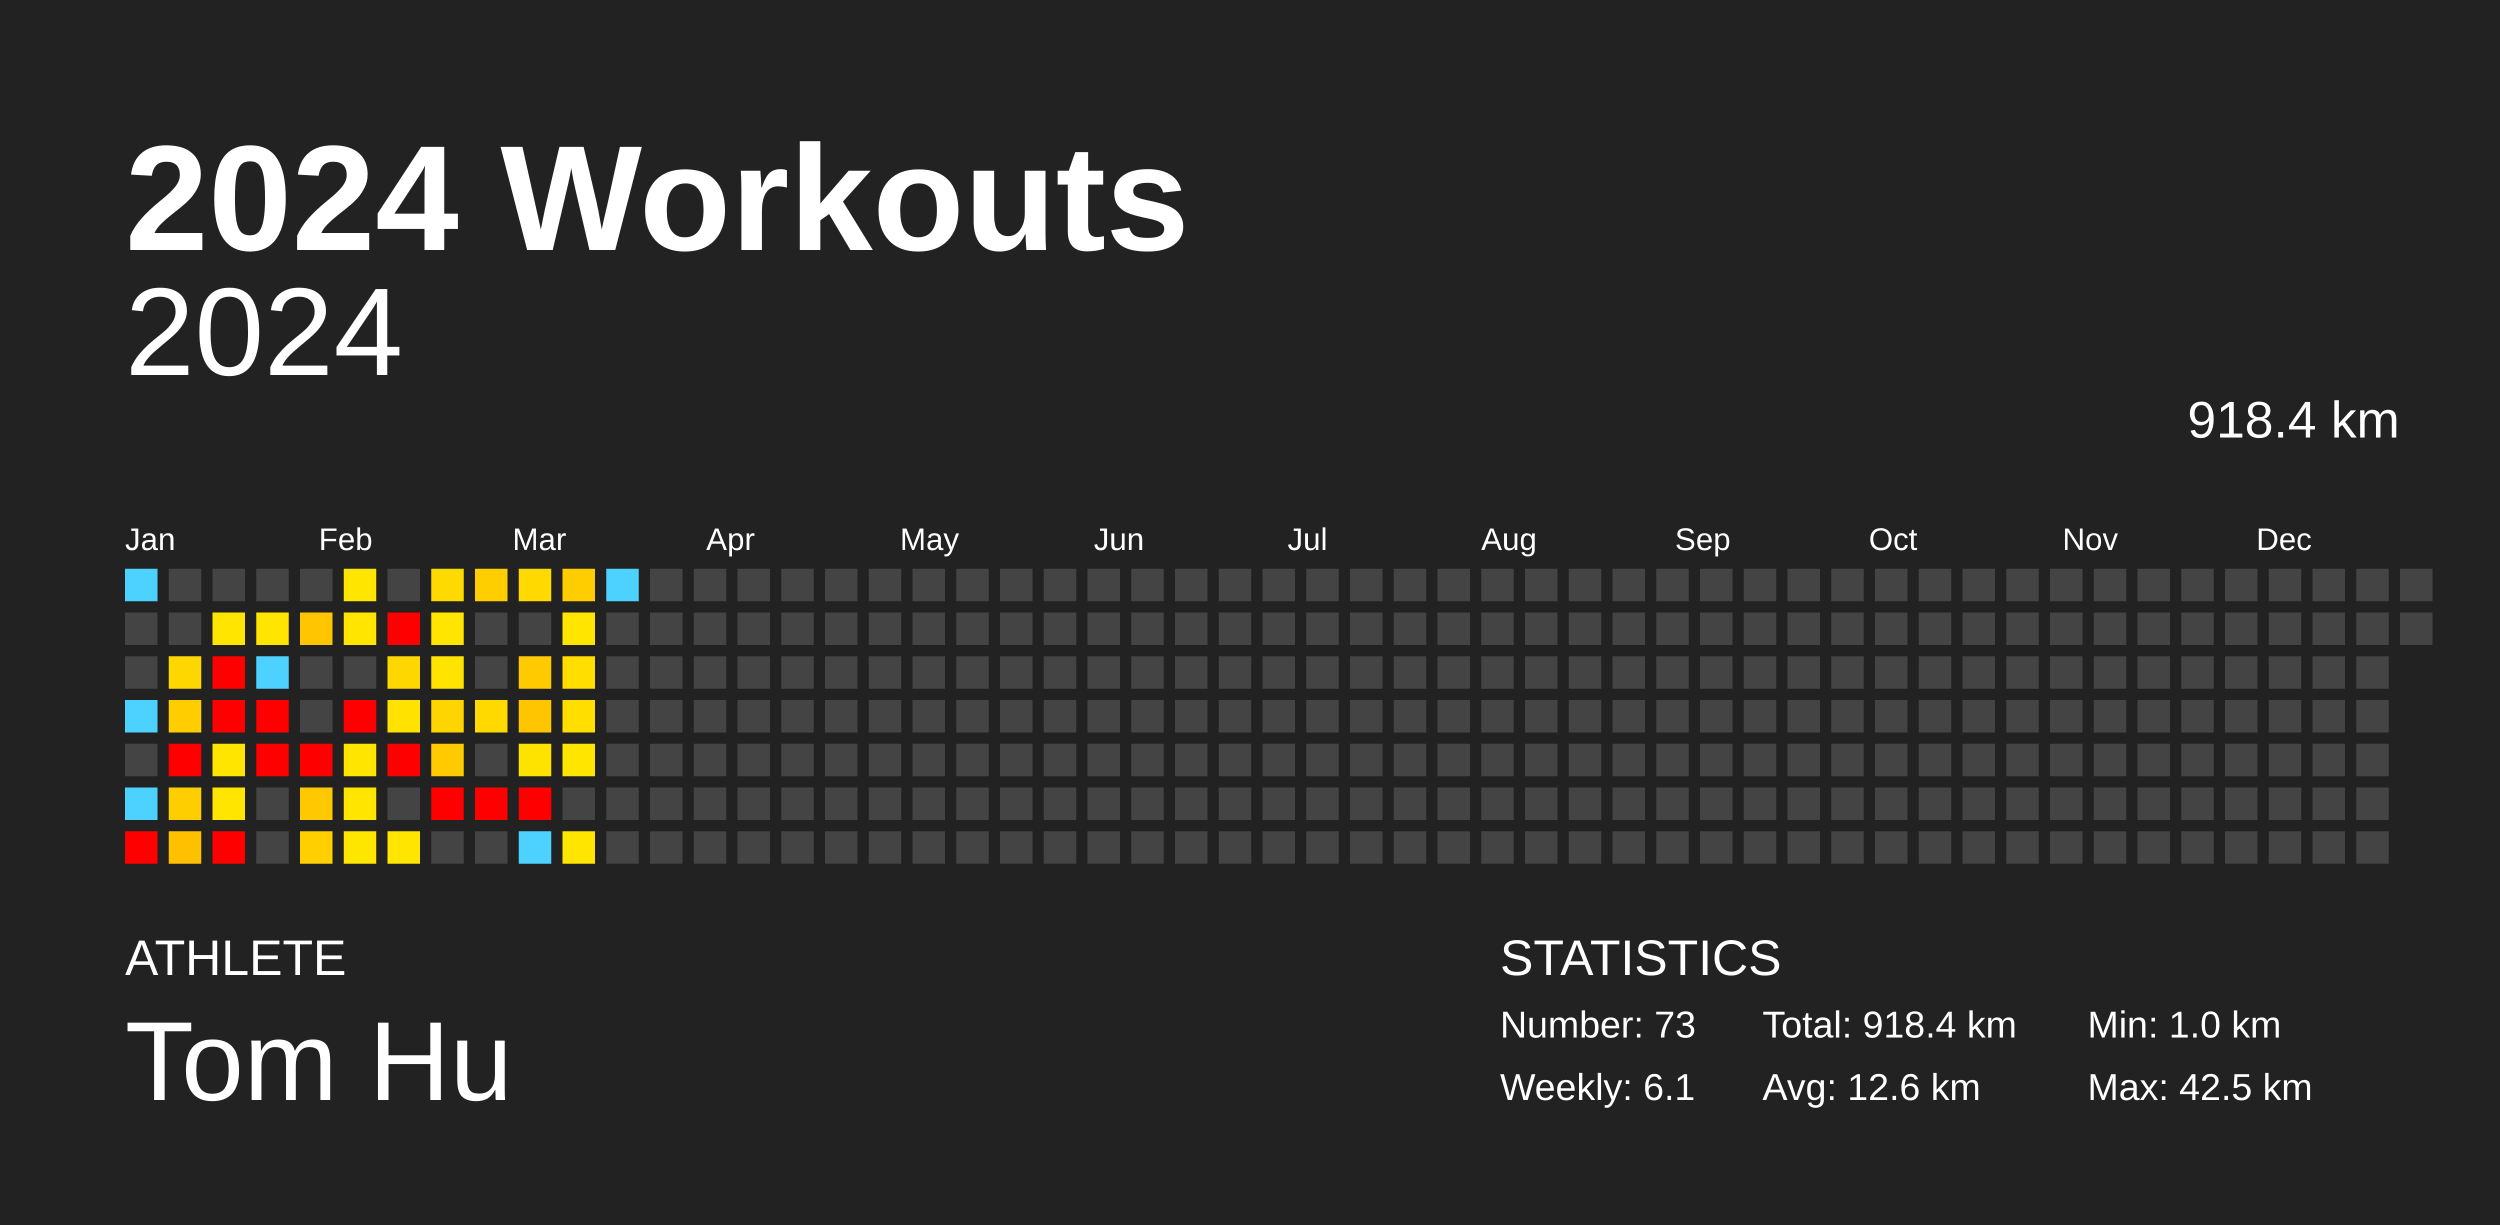
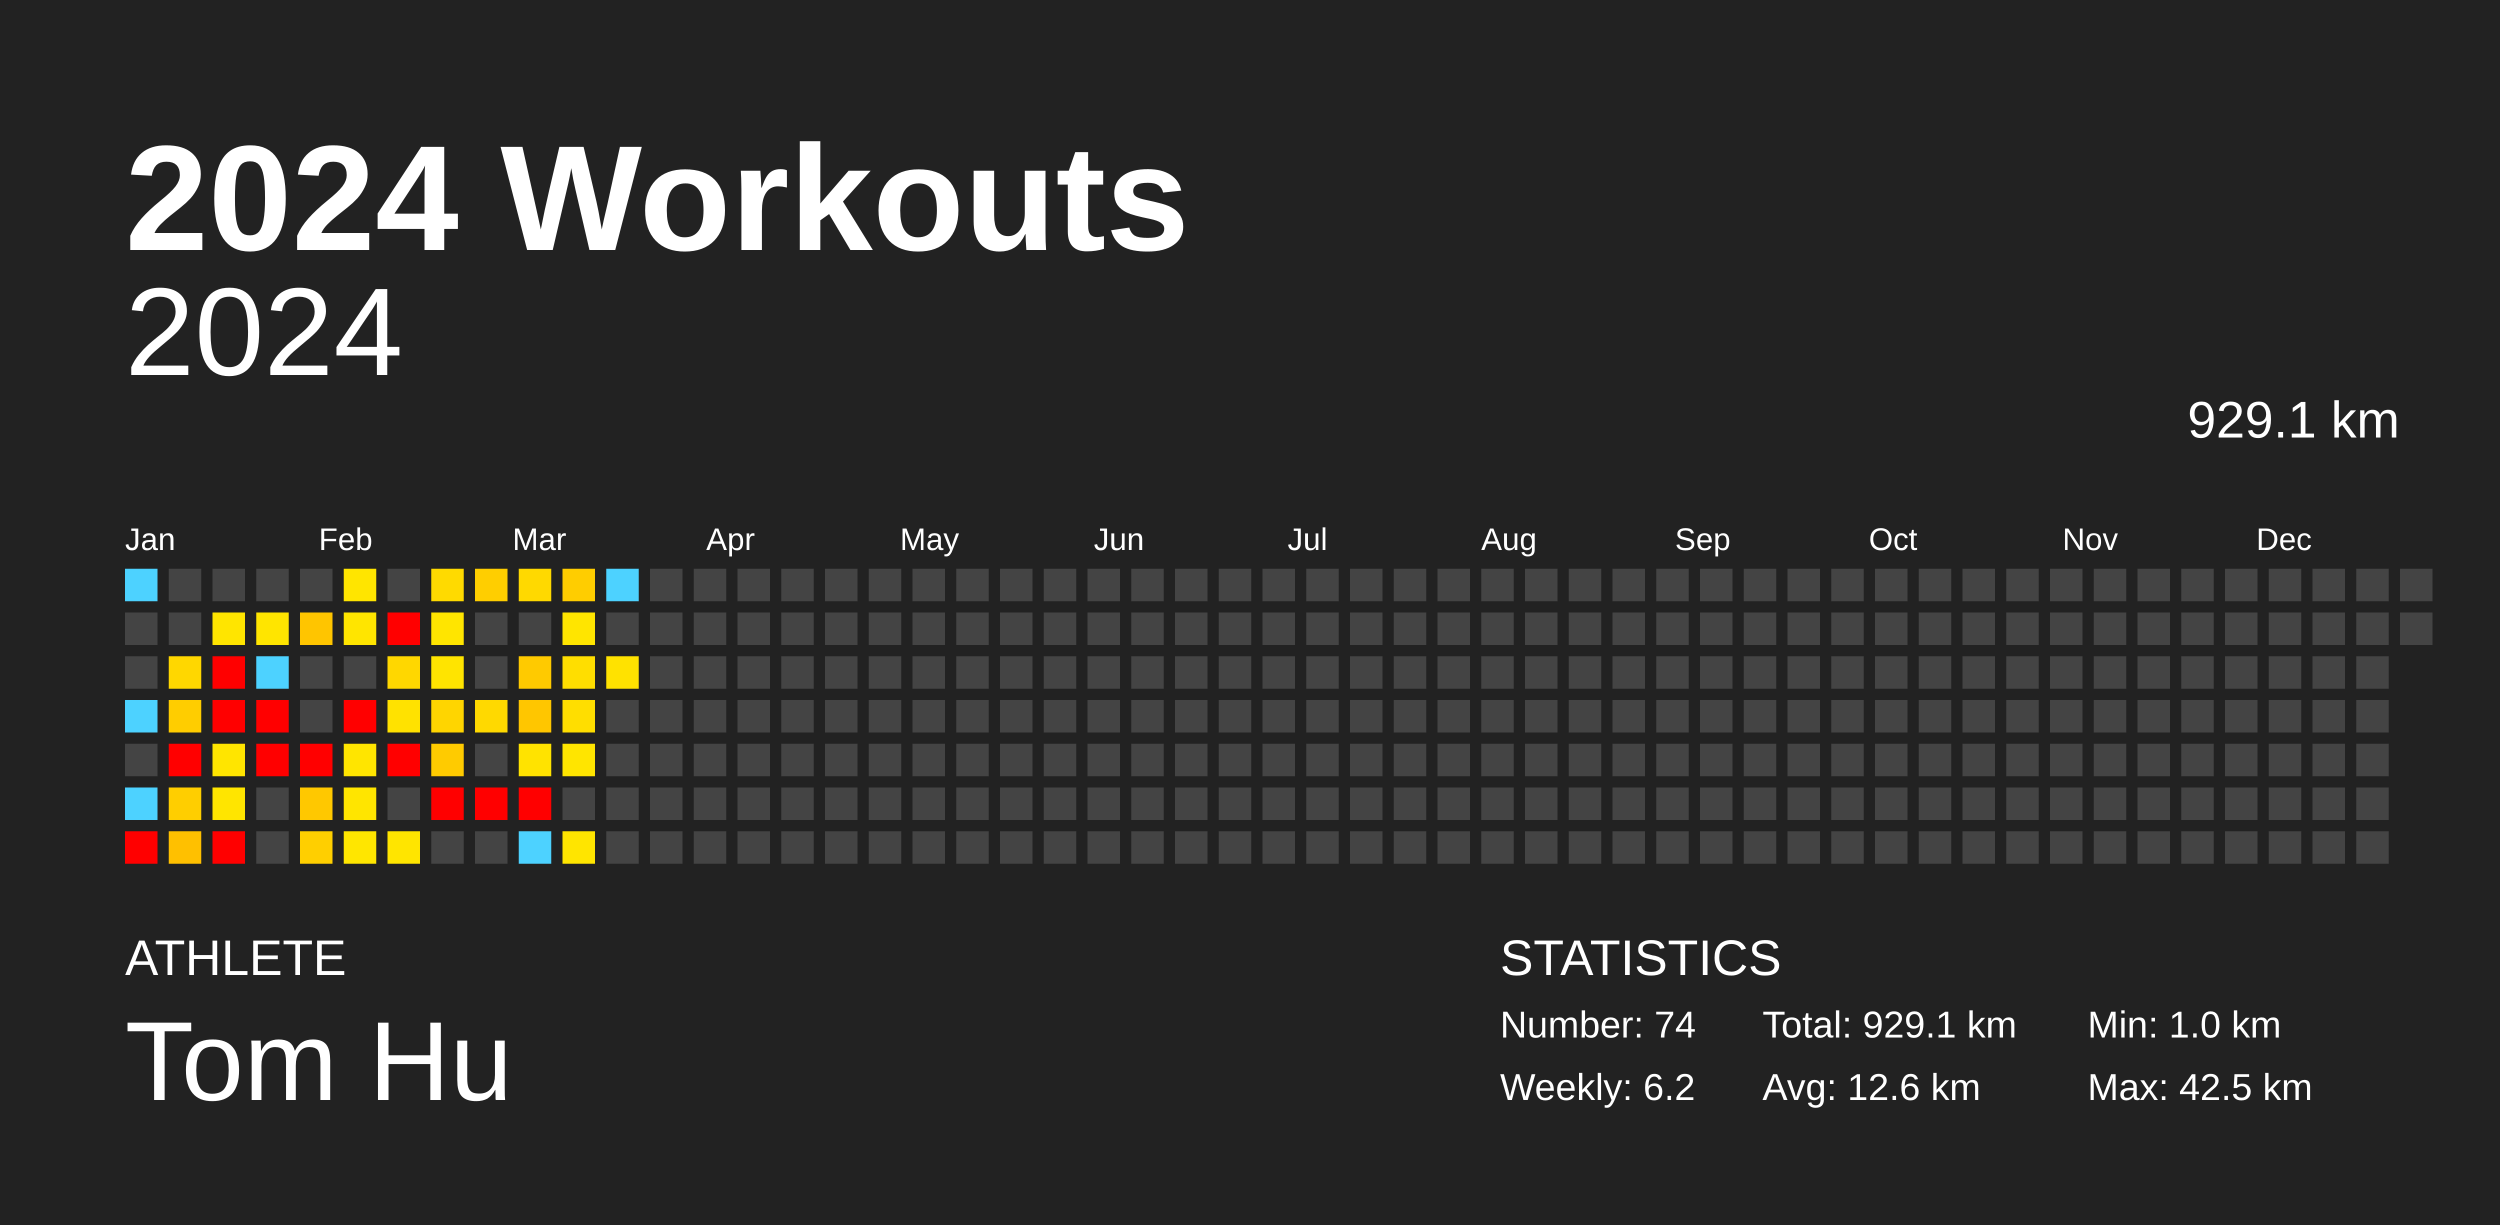
<svg xmlns="http://www.w3.org/2000/svg" baseProfile="full" height="98mm" version="1.1" viewBox="0,0,200,98" width="200mm">
  <defs />
  <rect fill="#222222" height="98" width="200" x="0" y="0" />
  <text fill="#FFFFFF" style="font-size:12px; font-family:Arial; font-weight:bold;" x="10" y="20">2024 Workouts</text>
  <text fill="#FFFFFF" style="font-size:4px; font-family:Arial" x="10" y="78">ATHLETE</text>
  <text fill="#FFFFFF" style="font-size:9px; font-family:Arial" x="10" y="88">Tom Hu</text>
  <text fill="#FFFFFF" style="font-size:4px; font-family:Arial" x="120" y="78">STATISTICS</text>
-   <text fill="#FFFFFF" style="font-size:3px; font-family:Arial" x="120" y="83">Number: 73</text>
-   <text fill="#FFFFFF" style="font-size:3px; font-family:Arial" x="120" y="88">Weekly: 6.1</text>
-   <text fill="#FFFFFF" style="font-size:3px; font-family:Arial" x="141" y="83">Total: 918.4 km</text>
+   <text fill="#FFFFFF" style="font-size:3px; font-family:Arial" x="120" y="83">Number: 74</text>
+   <text fill="#FFFFFF" style="font-size:3px; font-family:Arial" x="120" y="88">Weekly: 6.2</text>
+   <text fill="#FFFFFF" style="font-size:3px; font-family:Arial" x="141" y="83">Total: 929.1 km</text>
  <text fill="#FFFFFF" style="font-size:3px; font-family:Arial" x="141" y="88">Avg: 12.6 km</text>
  <text fill="#FFFFFF" style="font-size:3px; font-family:Arial" x="167" y="83">Min: 1.0 km</text>
  <text fill="#FFFFFF" style="font-size:3px; font-family:Arial" x="167" y="88">Max: 42.5 km</text>
  <text alignment-baseline="hanging" fill="#FFFFFF" style="font-size:10.0px; font-family:Arial;" x="10" y="30">2024</text>
-   <text alignment-baseline="hanging" fill="#FFFFFF" style="font-size:4.125px; font-family:Arial;" x="175" y="35">918.4 km</text>
+   <text alignment-baseline="hanging" fill="#FFFFFF" style="font-size:4.125px; font-family:Arial;" x="175" y="35">929.1 km</text>
  <text fill="#FFFFFF" style="font-size:2.5px; font-family:Arial" x="10.0" y="44">Jan</text>
  <text fill="#FFFFFF" style="font-size:2.5px; font-family:Arial" x="25.5" y="44">Feb</text>
  <text fill="#FFFFFF" style="font-size:2.5px; font-family:Arial" x="41.0" y="44">Mar</text>
  <text fill="#FFFFFF" style="font-size:2.5px; font-family:Arial" x="56.5" y="44">Apr</text>
  <text fill="#FFFFFF" style="font-size:2.5px; font-family:Arial" x="72.0" y="44">May</text>
  <text fill="#FFFFFF" style="font-size:2.5px; font-family:Arial" x="87.5" y="44">Jun</text>
  <text fill="#FFFFFF" style="font-size:2.5px; font-family:Arial" x="103.0" y="44">Jul</text>
  <text fill="#FFFFFF" style="font-size:2.5px; font-family:Arial" x="118.5" y="44">Aug</text>
  <text fill="#FFFFFF" style="font-size:2.5px; font-family:Arial" x="134.0" y="44">Sep</text>
  <text fill="#FFFFFF" style="font-size:2.5px; font-family:Arial" x="149.5" y="44">Oct</text>
  <text fill="#FFFFFF" style="font-size:2.5px; font-family:Arial" x="165.0" y="44">Nov</text>
  <text fill="#FFFFFF" style="font-size:2.5px; font-family:Arial" x="180.5" y="44">Dec</text>
  <rect fill="#4dd2ff" height="2.6" width="2.6" x="10.0" y="45.5" />
  <rect fill="#444444" height="2.6" width="2.6" x="10.0" y="49.0" />
  <rect fill="#444444" height="2.6" width="2.6" x="10.0" y="52.5" />
  <rect fill="#4dd2ff" height="2.6" width="2.6" x="10.0" y="56.0" />
  <rect fill="#444444" height="2.6" width="2.6" x="10.0" y="59.5" />
  <rect fill="#4dd2ff" height="2.6" width="2.6" x="10.0" y="63.0" />
  <rect fill="red" height="2.6" width="2.6" x="10.0" y="66.5" />
  <rect fill="#444444" height="2.6" width="2.6" x="13.5" y="45.5" />
  <rect fill="#444444" height="2.6" width="2.6" x="13.5" y="49.0" />
  <rect fill="#ffd700" height="2.6" width="2.6" x="13.5" y="52.5" />
  <rect fill="#ffcd00" height="2.6" width="2.6" x="13.5" y="56.0" />
  <rect fill="red" height="2.6" width="2.6" x="13.5" y="59.5" />
  <rect fill="#ffce00" height="2.6" width="2.6" x="13.5" y="63.0" />
  <rect fill="#ffc000" height="2.6" width="2.6" x="13.5" y="66.5" />
  <rect fill="#444444" height="2.6" width="2.6" x="17.0" y="45.5" />
  <rect fill="#ffe500" height="2.6" width="2.6" x="17.0" y="49.0" />
  <rect fill="red" height="2.6" width="2.6" x="17.0" y="52.5" />
  <rect fill="red" height="2.6" width="2.6" x="17.0" y="56.0" />
  <rect fill="#ffe500" height="2.6" width="2.6" x="17.0" y="59.5" />
  <rect fill="#ffe500" height="2.6" width="2.6" x="17.0" y="63.0" />
  <rect fill="red" height="2.6" width="2.6" x="17.0" y="66.5" />
  <rect fill="#444444" height="2.6" width="2.6" x="20.5" y="45.5" />
  <rect fill="#ffe500" height="2.6" width="2.6" x="20.5" y="49.0" />
  <rect fill="#4dd2ff" height="2.6" width="2.6" x="20.5" y="52.5" />
  <rect fill="red" height="2.6" width="2.6" x="20.5" y="56.0" />
  <rect fill="red" height="2.6" width="2.6" x="20.5" y="59.5" />
  <rect fill="#444444" height="2.6" width="2.6" x="20.5" y="63.0" />
  <rect fill="#444444" height="2.6" width="2.6" x="20.5" y="66.5" />
  <rect fill="#444444" height="2.6" width="2.6" x="24.0" y="45.5" />
  <rect fill="#ffc500" height="2.6" width="2.6" x="24.0" y="49.0" />
  <rect fill="#444444" height="2.6" width="2.6" x="24.0" y="52.5" />
  <rect fill="#444444" height="2.6" width="2.6" x="24.0" y="56.0" />
  <rect fill="red" height="2.6" width="2.6" x="24.0" y="59.5" />
  <rect fill="#ffc800" height="2.6" width="2.6" x="24.0" y="63.0" />
  <rect fill="#ffcf00" height="2.6" width="2.6" x="24.0" y="66.5" />
  <rect fill="#ffe500" height="2.6" width="2.6" x="27.5" y="45.5" />
  <rect fill="#ffe500" height="2.6" width="2.6" x="27.5" y="49.0" />
  <rect fill="#444444" height="2.6" width="2.6" x="27.5" y="52.5" />
  <rect fill="red" height="2.6" width="2.6" x="27.5" y="56.0" />
  <rect fill="#ffe500" height="2.6" width="2.6" x="27.5" y="59.5" />
  <rect fill="#ffe500" height="2.6" width="2.6" x="27.5" y="63.0" />
  <rect fill="#ffe600" height="2.6" width="2.6" x="27.5" y="66.5" />
  <rect fill="#444444" height="2.6" width="2.6" x="31.0" y="45.5" />
  <rect fill="red" height="2.6" width="2.6" x="31.0" y="49.0" />
  <rect fill="#ffd700" height="2.6" width="2.6" x="31.0" y="52.5" />
  <rect fill="#ffe200" height="2.6" width="2.6" x="31.0" y="56.0" />
  <rect fill="red" height="2.6" width="2.6" x="31.0" y="59.5" />
  <rect fill="#444444" height="2.6" width="2.6" x="31.0" y="63.0" />
  <rect fill="#ffe500" height="2.6" width="2.6" x="31.0" y="66.5" />
  <rect fill="#ffda00" height="2.6" width="2.6" x="34.5" y="45.5" />
  <rect fill="#ffe500" height="2.6" width="2.6" x="34.5" y="49.0" />
  <rect fill="#ffe400" height="2.6" width="2.6" x="34.5" y="52.5" />
  <rect fill="#ffd500" height="2.6" width="2.6" x="34.5" y="56.0" />
  <rect fill="#ffcb00" height="2.6" width="2.6" x="34.5" y="59.5" />
  <rect fill="red" height="2.6" width="2.6" x="34.5" y="63.0" />
  <rect fill="#444444" height="2.6" width="2.6" x="34.5" y="66.5" />
  <rect fill="#ffce00" height="2.6" width="2.6" x="38.0" y="45.5" />
  <rect fill="#444444" height="2.6" width="2.6" x="38.0" y="49.0" />
  <rect fill="#444444" height="2.6" width="2.6" x="38.0" y="52.5" />
  <rect fill="#ffd900" height="2.6" width="2.6" x="38.0" y="56.0" />
  <rect fill="#444444" height="2.6" width="2.6" x="38.0" y="59.5" />
  <rect fill="red" height="2.6" width="2.6" x="38.0" y="63.0" />
  <rect fill="#444444" height="2.6" width="2.6" x="38.0" y="66.5" />
  <rect fill="#ffd900" height="2.6" width="2.6" x="41.5" y="45.5" />
  <rect fill="#444444" height="2.6" width="2.6" x="41.5" y="49.0" />
  <rect fill="#ffca00" height="2.6" width="2.6" x="41.5" y="52.5" />
  <rect fill="#ffc600" height="2.6" width="2.6" x="41.5" y="56.0" />
  <rect fill="#ffe300" height="2.6" width="2.6" x="41.5" y="59.5" />
  <rect fill="red" height="2.6" width="2.6" x="41.5" y="63.0" />
  <rect fill="#4dd2ff" height="2.6" width="2.6" x="41.5" y="66.5" />
  <rect fill="#ffcd00" height="2.6" width="2.6" x="45.0" y="45.5" />
  <rect fill="#ffe500" height="2.6" width="2.6" x="45.0" y="49.0" />
  <rect fill="#ffde00" height="2.6" width="2.6" x="45.0" y="52.5" />
  <rect fill="#ffde00" height="2.6" width="2.6" x="45.0" y="56.0" />
  <rect fill="#ffe500" height="2.6" width="2.6" x="45.0" y="59.5" />
  <rect fill="#444444" height="2.6" width="2.6" x="45.0" y="63.0" />
  <rect fill="#ffe500" height="2.6" width="2.6" x="45.0" y="66.5" />
  <rect fill="#4dd2ff" height="2.6" width="2.6" x="48.5" y="45.5" />
  <rect fill="#444444" height="2.6" width="2.6" x="48.5" y="49.0" />
-   <rect fill="#444444" height="2.6" width="2.6" x="48.5" y="52.5" />
+   <rect fill="#ffe200" height="2.6" width="2.6" x="48.5" y="52.5" />
  <rect fill="#444444" height="2.6" width="2.6" x="48.5" y="56.0" />
  <rect fill="#444444" height="2.6" width="2.6" x="48.5" y="59.5" />
  <rect fill="#444444" height="2.6" width="2.6" x="48.5" y="63.0" />
  <rect fill="#444444" height="2.6" width="2.6" x="48.5" y="66.5" />
  <rect fill="#444444" height="2.6" width="2.6" x="52.0" y="45.5" />
  <rect fill="#444444" height="2.6" width="2.6" x="52.0" y="49.0" />
  <rect fill="#444444" height="2.6" width="2.6" x="52.0" y="52.5" />
  <rect fill="#444444" height="2.6" width="2.6" x="52.0" y="56.0" />
  <rect fill="#444444" height="2.6" width="2.6" x="52.0" y="59.5" />
  <rect fill="#444444" height="2.6" width="2.6" x="52.0" y="63.0" />
  <rect fill="#444444" height="2.6" width="2.6" x="52.0" y="66.5" />
  <rect fill="#444444" height="2.6" width="2.6" x="55.5" y="45.5" />
  <rect fill="#444444" height="2.6" width="2.6" x="55.5" y="49.0" />
  <rect fill="#444444" height="2.6" width="2.6" x="55.5" y="52.5" />
  <rect fill="#444444" height="2.6" width="2.6" x="55.5" y="56.0" />
  <rect fill="#444444" height="2.6" width="2.6" x="55.5" y="59.5" />
  <rect fill="#444444" height="2.6" width="2.6" x="55.5" y="63.0" />
  <rect fill="#444444" height="2.6" width="2.6" x="55.5" y="66.5" />
  <rect fill="#444444" height="2.6" width="2.6" x="59.0" y="45.5" />
  <rect fill="#444444" height="2.6" width="2.6" x="59.0" y="49.0" />
  <rect fill="#444444" height="2.6" width="2.6" x="59.0" y="52.5" />
  <rect fill="#444444" height="2.6" width="2.6" x="59.0" y="56.0" />
  <rect fill="#444444" height="2.6" width="2.6" x="59.0" y="59.5" />
  <rect fill="#444444" height="2.6" width="2.6" x="59.0" y="63.0" />
  <rect fill="#444444" height="2.6" width="2.6" x="59.0" y="66.5" />
  <rect fill="#444444" height="2.6" width="2.6" x="62.5" y="45.5" />
  <rect fill="#444444" height="2.6" width="2.6" x="62.5" y="49.0" />
  <rect fill="#444444" height="2.6" width="2.6" x="62.5" y="52.5" />
  <rect fill="#444444" height="2.6" width="2.6" x="62.5" y="56.0" />
  <rect fill="#444444" height="2.6" width="2.6" x="62.5" y="59.5" />
  <rect fill="#444444" height="2.6" width="2.6" x="62.5" y="63.0" />
  <rect fill="#444444" height="2.6" width="2.6" x="62.5" y="66.5" />
  <rect fill="#444444" height="2.6" width="2.6" x="66.0" y="45.5" />
  <rect fill="#444444" height="2.6" width="2.6" x="66.0" y="49.0" />
  <rect fill="#444444" height="2.6" width="2.6" x="66.0" y="52.5" />
  <rect fill="#444444" height="2.6" width="2.6" x="66.0" y="56.0" />
  <rect fill="#444444" height="2.6" width="2.6" x="66.0" y="59.5" />
  <rect fill="#444444" height="2.6" width="2.6" x="66.0" y="63.0" />
  <rect fill="#444444" height="2.6" width="2.6" x="66.0" y="66.5" />
  <rect fill="#444444" height="2.6" width="2.6" x="69.5" y="45.5" />
  <rect fill="#444444" height="2.6" width="2.6" x="69.5" y="49.0" />
  <rect fill="#444444" height="2.6" width="2.6" x="69.5" y="52.5" />
  <rect fill="#444444" height="2.6" width="2.6" x="69.5" y="56.0" />
  <rect fill="#444444" height="2.6" width="2.6" x="69.5" y="59.5" />
  <rect fill="#444444" height="2.6" width="2.6" x="69.5" y="63.0" />
  <rect fill="#444444" height="2.6" width="2.6" x="69.5" y="66.5" />
  <rect fill="#444444" height="2.6" width="2.6" x="73.0" y="45.5" />
  <rect fill="#444444" height="2.6" width="2.6" x="73.0" y="49.0" />
  <rect fill="#444444" height="2.6" width="2.6" x="73.0" y="52.5" />
  <rect fill="#444444" height="2.6" width="2.6" x="73.0" y="56.0" />
  <rect fill="#444444" height="2.6" width="2.6" x="73.0" y="59.5" />
  <rect fill="#444444" height="2.6" width="2.6" x="73.0" y="63.0" />
  <rect fill="#444444" height="2.6" width="2.6" x="73.0" y="66.5" />
  <rect fill="#444444" height="2.6" width="2.6" x="76.5" y="45.5" />
  <rect fill="#444444" height="2.6" width="2.6" x="76.5" y="49.0" />
  <rect fill="#444444" height="2.6" width="2.6" x="76.5" y="52.5" />
  <rect fill="#444444" height="2.6" width="2.6" x="76.5" y="56.0" />
  <rect fill="#444444" height="2.6" width="2.6" x="76.5" y="59.5" />
  <rect fill="#444444" height="2.6" width="2.6" x="76.5" y="63.0" />
  <rect fill="#444444" height="2.6" width="2.6" x="76.5" y="66.5" />
  <rect fill="#444444" height="2.6" width="2.6" x="80.0" y="45.5" />
  <rect fill="#444444" height="2.6" width="2.6" x="80.0" y="49.0" />
  <rect fill="#444444" height="2.6" width="2.6" x="80.0" y="52.5" />
  <rect fill="#444444" height="2.6" width="2.6" x="80.0" y="56.0" />
  <rect fill="#444444" height="2.6" width="2.6" x="80.0" y="59.5" />
  <rect fill="#444444" height="2.6" width="2.6" x="80.0" y="63.0" />
  <rect fill="#444444" height="2.6" width="2.6" x="80.0" y="66.5" />
  <rect fill="#444444" height="2.6" width="2.6" x="83.5" y="45.5" />
  <rect fill="#444444" height="2.6" width="2.6" x="83.5" y="49.0" />
  <rect fill="#444444" height="2.6" width="2.6" x="83.5" y="52.5" />
  <rect fill="#444444" height="2.6" width="2.6" x="83.5" y="56.0" />
  <rect fill="#444444" height="2.6" width="2.6" x="83.5" y="59.5" />
  <rect fill="#444444" height="2.6" width="2.6" x="83.5" y="63.0" />
  <rect fill="#444444" height="2.6" width="2.6" x="83.5" y="66.5" />
  <rect fill="#444444" height="2.6" width="2.6" x="87.0" y="45.5" />
  <rect fill="#444444" height="2.6" width="2.6" x="87.0" y="49.0" />
  <rect fill="#444444" height="2.6" width="2.6" x="87.0" y="52.5" />
  <rect fill="#444444" height="2.6" width="2.6" x="87.0" y="56.0" />
  <rect fill="#444444" height="2.6" width="2.6" x="87.0" y="59.5" />
  <rect fill="#444444" height="2.6" width="2.6" x="87.0" y="63.0" />
  <rect fill="#444444" height="2.6" width="2.6" x="87.0" y="66.5" />
  <rect fill="#444444" height="2.6" width="2.6" x="90.5" y="45.5" />
  <rect fill="#444444" height="2.6" width="2.6" x="90.5" y="49.0" />
  <rect fill="#444444" height="2.6" width="2.6" x="90.5" y="52.5" />
  <rect fill="#444444" height="2.6" width="2.6" x="90.5" y="56.0" />
  <rect fill="#444444" height="2.6" width="2.6" x="90.5" y="59.5" />
  <rect fill="#444444" height="2.6" width="2.6" x="90.5" y="63.0" />
  <rect fill="#444444" height="2.6" width="2.6" x="90.5" y="66.5" />
  <rect fill="#444444" height="2.6" width="2.6" x="94.0" y="45.5" />
  <rect fill="#444444" height="2.6" width="2.6" x="94.0" y="49.0" />
  <rect fill="#444444" height="2.6" width="2.6" x="94.0" y="52.5" />
  <rect fill="#444444" height="2.6" width="2.6" x="94.0" y="56.0" />
  <rect fill="#444444" height="2.6" width="2.6" x="94.0" y="59.5" />
  <rect fill="#444444" height="2.6" width="2.6" x="94.0" y="63.0" />
  <rect fill="#444444" height="2.6" width="2.6" x="94.0" y="66.5" />
  <rect fill="#444444" height="2.6" width="2.6" x="97.5" y="45.5" />
  <rect fill="#444444" height="2.6" width="2.6" x="97.5" y="49.0" />
  <rect fill="#444444" height="2.6" width="2.6" x="97.5" y="52.5" />
  <rect fill="#444444" height="2.6" width="2.6" x="97.5" y="56.0" />
  <rect fill="#444444" height="2.6" width="2.6" x="97.5" y="59.5" />
  <rect fill="#444444" height="2.6" width="2.6" x="97.5" y="63.0" />
  <rect fill="#444444" height="2.6" width="2.6" x="97.5" y="66.5" />
  <rect fill="#444444" height="2.6" width="2.6" x="101.0" y="45.5" />
  <rect fill="#444444" height="2.6" width="2.6" x="101.0" y="49.0" />
  <rect fill="#444444" height="2.6" width="2.6" x="101.0" y="52.5" />
  <rect fill="#444444" height="2.6" width="2.6" x="101.0" y="56.0" />
  <rect fill="#444444" height="2.6" width="2.6" x="101.0" y="59.5" />
  <rect fill="#444444" height="2.6" width="2.6" x="101.0" y="63.0" />
  <rect fill="#444444" height="2.6" width="2.6" x="101.0" y="66.5" />
  <rect fill="#444444" height="2.6" width="2.6" x="104.5" y="45.5" />
  <rect fill="#444444" height="2.6" width="2.6" x="104.5" y="49.0" />
  <rect fill="#444444" height="2.6" width="2.6" x="104.5" y="52.5" />
  <rect fill="#444444" height="2.6" width="2.6" x="104.5" y="56.0" />
  <rect fill="#444444" height="2.6" width="2.6" x="104.5" y="59.5" />
  <rect fill="#444444" height="2.6" width="2.6" x="104.5" y="63.0" />
  <rect fill="#444444" height="2.6" width="2.6" x="104.5" y="66.5" />
  <rect fill="#444444" height="2.6" width="2.6" x="108.0" y="45.5" />
  <rect fill="#444444" height="2.6" width="2.6" x="108.0" y="49.0" />
  <rect fill="#444444" height="2.6" width="2.6" x="108.0" y="52.5" />
  <rect fill="#444444" height="2.6" width="2.6" x="108.0" y="56.0" />
  <rect fill="#444444" height="2.6" width="2.6" x="108.0" y="59.5" />
  <rect fill="#444444" height="2.6" width="2.6" x="108.0" y="63.0" />
  <rect fill="#444444" height="2.6" width="2.6" x="108.0" y="66.5" />
  <rect fill="#444444" height="2.6" width="2.6" x="111.5" y="45.5" />
  <rect fill="#444444" height="2.6" width="2.6" x="111.5" y="49.0" />
  <rect fill="#444444" height="2.6" width="2.6" x="111.5" y="52.5" />
  <rect fill="#444444" height="2.6" width="2.6" x="111.5" y="56.0" />
  <rect fill="#444444" height="2.6" width="2.6" x="111.5" y="59.5" />
  <rect fill="#444444" height="2.6" width="2.6" x="111.5" y="63.0" />
  <rect fill="#444444" height="2.6" width="2.6" x="111.5" y="66.5" />
  <rect fill="#444444" height="2.6" width="2.6" x="115.0" y="45.5" />
  <rect fill="#444444" height="2.6" width="2.6" x="115.0" y="49.0" />
  <rect fill="#444444" height="2.6" width="2.6" x="115.0" y="52.5" />
  <rect fill="#444444" height="2.6" width="2.6" x="115.0" y="56.0" />
  <rect fill="#444444" height="2.6" width="2.6" x="115.0" y="59.5" />
  <rect fill="#444444" height="2.6" width="2.6" x="115.0" y="63.0" />
  <rect fill="#444444" height="2.6" width="2.6" x="115.0" y="66.5" />
  <rect fill="#444444" height="2.6" width="2.6" x="118.5" y="45.5" />
  <rect fill="#444444" height="2.6" width="2.6" x="118.5" y="49.0" />
  <rect fill="#444444" height="2.6" width="2.6" x="118.5" y="52.5" />
  <rect fill="#444444" height="2.6" width="2.6" x="118.5" y="56.0" />
  <rect fill="#444444" height="2.6" width="2.6" x="118.5" y="59.5" />
  <rect fill="#444444" height="2.6" width="2.6" x="118.5" y="63.0" />
  <rect fill="#444444" height="2.6" width="2.6" x="118.5" y="66.5" />
  <rect fill="#444444" height="2.6" width="2.6" x="122.0" y="45.5" />
  <rect fill="#444444" height="2.6" width="2.6" x="122.0" y="49.0" />
  <rect fill="#444444" height="2.6" width="2.6" x="122.0" y="52.5" />
  <rect fill="#444444" height="2.6" width="2.6" x="122.0" y="56.0" />
  <rect fill="#444444" height="2.6" width="2.6" x="122.0" y="59.5" />
  <rect fill="#444444" height="2.6" width="2.6" x="122.0" y="63.0" />
  <rect fill="#444444" height="2.6" width="2.6" x="122.0" y="66.5" />
  <rect fill="#444444" height="2.6" width="2.6" x="125.5" y="45.5" />
  <rect fill="#444444" height="2.6" width="2.6" x="125.5" y="49.0" />
  <rect fill="#444444" height="2.6" width="2.6" x="125.5" y="52.5" />
  <rect fill="#444444" height="2.6" width="2.6" x="125.5" y="56.0" />
  <rect fill="#444444" height="2.6" width="2.6" x="125.5" y="59.5" />
  <rect fill="#444444" height="2.6" width="2.6" x="125.5" y="63.0" />
  <rect fill="#444444" height="2.6" width="2.6" x="125.5" y="66.5" />
  <rect fill="#444444" height="2.6" width="2.6" x="129.0" y="45.5" />
  <rect fill="#444444" height="2.6" width="2.6" x="129.0" y="49.0" />
  <rect fill="#444444" height="2.6" width="2.6" x="129.0" y="52.5" />
  <rect fill="#444444" height="2.6" width="2.6" x="129.0" y="56.0" />
  <rect fill="#444444" height="2.6" width="2.6" x="129.0" y="59.5" />
  <rect fill="#444444" height="2.6" width="2.6" x="129.0" y="63.0" />
  <rect fill="#444444" height="2.6" width="2.6" x="129.0" y="66.5" />
  <rect fill="#444444" height="2.6" width="2.6" x="132.5" y="45.5" />
  <rect fill="#444444" height="2.6" width="2.6" x="132.5" y="49.0" />
  <rect fill="#444444" height="2.6" width="2.6" x="132.5" y="52.5" />
  <rect fill="#444444" height="2.6" width="2.6" x="132.5" y="56.0" />
  <rect fill="#444444" height="2.6" width="2.6" x="132.5" y="59.5" />
  <rect fill="#444444" height="2.6" width="2.6" x="132.5" y="63.0" />
  <rect fill="#444444" height="2.6" width="2.6" x="132.5" y="66.5" />
  <rect fill="#444444" height="2.6" width="2.6" x="136.0" y="45.5" />
  <rect fill="#444444" height="2.6" width="2.6" x="136.0" y="49.0" />
  <rect fill="#444444" height="2.6" width="2.6" x="136.0" y="52.5" />
  <rect fill="#444444" height="2.6" width="2.6" x="136.0" y="56.0" />
  <rect fill="#444444" height="2.6" width="2.6" x="136.0" y="59.5" />
  <rect fill="#444444" height="2.6" width="2.6" x="136.0" y="63.0" />
  <rect fill="#444444" height="2.6" width="2.6" x="136.0" y="66.5" />
  <rect fill="#444444" height="2.6" width="2.6" x="139.5" y="45.5" />
  <rect fill="#444444" height="2.6" width="2.6" x="139.5" y="49.0" />
  <rect fill="#444444" height="2.6" width="2.6" x="139.5" y="52.5" />
  <rect fill="#444444" height="2.6" width="2.6" x="139.5" y="56.0" />
  <rect fill="#444444" height="2.6" width="2.6" x="139.5" y="59.5" />
  <rect fill="#444444" height="2.6" width="2.6" x="139.5" y="63.0" />
  <rect fill="#444444" height="2.6" width="2.6" x="139.5" y="66.5" />
  <rect fill="#444444" height="2.6" width="2.6" x="143.0" y="45.5" />
  <rect fill="#444444" height="2.6" width="2.6" x="143.0" y="49.0" />
  <rect fill="#444444" height="2.6" width="2.6" x="143.0" y="52.5" />
  <rect fill="#444444" height="2.6" width="2.6" x="143.0" y="56.0" />
  <rect fill="#444444" height="2.6" width="2.6" x="143.0" y="59.5" />
  <rect fill="#444444" height="2.6" width="2.6" x="143.0" y="63.0" />
  <rect fill="#444444" height="2.6" width="2.6" x="143.0" y="66.5" />
  <rect fill="#444444" height="2.6" width="2.6" x="146.5" y="45.5" />
  <rect fill="#444444" height="2.6" width="2.6" x="146.5" y="49.0" />
  <rect fill="#444444" height="2.6" width="2.6" x="146.5" y="52.5" />
  <rect fill="#444444" height="2.6" width="2.6" x="146.5" y="56.0" />
  <rect fill="#444444" height="2.6" width="2.6" x="146.5" y="59.5" />
  <rect fill="#444444" height="2.6" width="2.6" x="146.5" y="63.0" />
  <rect fill="#444444" height="2.6" width="2.6" x="146.5" y="66.5" />
  <rect fill="#444444" height="2.6" width="2.6" x="150.0" y="45.5" />
  <rect fill="#444444" height="2.6" width="2.6" x="150.0" y="49.0" />
  <rect fill="#444444" height="2.6" width="2.6" x="150.0" y="52.5" />
  <rect fill="#444444" height="2.6" width="2.6" x="150.0" y="56.0" />
  <rect fill="#444444" height="2.6" width="2.6" x="150.0" y="59.5" />
  <rect fill="#444444" height="2.6" width="2.6" x="150.0" y="63.0" />
  <rect fill="#444444" height="2.6" width="2.6" x="150.0" y="66.5" />
  <rect fill="#444444" height="2.6" width="2.6" x="153.5" y="45.5" />
  <rect fill="#444444" height="2.6" width="2.6" x="153.5" y="49.0" />
  <rect fill="#444444" height="2.6" width="2.6" x="153.5" y="52.5" />
  <rect fill="#444444" height="2.6" width="2.6" x="153.5" y="56.0" />
  <rect fill="#444444" height="2.6" width="2.6" x="153.5" y="59.5" />
  <rect fill="#444444" height="2.6" width="2.6" x="153.5" y="63.0" />
  <rect fill="#444444" height="2.6" width="2.6" x="153.5" y="66.5" />
  <rect fill="#444444" height="2.6" width="2.6" x="157.0" y="45.5" />
  <rect fill="#444444" height="2.6" width="2.6" x="157.0" y="49.0" />
  <rect fill="#444444" height="2.6" width="2.6" x="157.0" y="52.5" />
  <rect fill="#444444" height="2.6" width="2.6" x="157.0" y="56.0" />
  <rect fill="#444444" height="2.6" width="2.6" x="157.0" y="59.5" />
  <rect fill="#444444" height="2.6" width="2.6" x="157.0" y="63.0" />
  <rect fill="#444444" height="2.6" width="2.6" x="157.0" y="66.5" />
  <rect fill="#444444" height="2.6" width="2.6" x="160.5" y="45.5" />
  <rect fill="#444444" height="2.6" width="2.6" x="160.5" y="49.0" />
  <rect fill="#444444" height="2.6" width="2.6" x="160.5" y="52.5" />
  <rect fill="#444444" height="2.6" width="2.6" x="160.5" y="56.0" />
  <rect fill="#444444" height="2.6" width="2.6" x="160.5" y="59.5" />
  <rect fill="#444444" height="2.6" width="2.6" x="160.5" y="63.0" />
  <rect fill="#444444" height="2.6" width="2.6" x="160.5" y="66.5" />
  <rect fill="#444444" height="2.6" width="2.6" x="164.0" y="45.5" />
  <rect fill="#444444" height="2.6" width="2.6" x="164.0" y="49.0" />
  <rect fill="#444444" height="2.6" width="2.6" x="164.0" y="52.5" />
  <rect fill="#444444" height="2.6" width="2.6" x="164.0" y="56.0" />
  <rect fill="#444444" height="2.6" width="2.6" x="164.0" y="59.5" />
  <rect fill="#444444" height="2.6" width="2.6" x="164.0" y="63.0" />
  <rect fill="#444444" height="2.6" width="2.6" x="164.0" y="66.5" />
  <rect fill="#444444" height="2.6" width="2.6" x="167.5" y="45.5" />
  <rect fill="#444444" height="2.6" width="2.6" x="167.5" y="49.0" />
  <rect fill="#444444" height="2.6" width="2.6" x="167.5" y="52.5" />
  <rect fill="#444444" height="2.6" width="2.6" x="167.5" y="56.0" />
  <rect fill="#444444" height="2.6" width="2.6" x="167.5" y="59.5" />
  <rect fill="#444444" height="2.6" width="2.6" x="167.5" y="63.0" />
  <rect fill="#444444" height="2.6" width="2.6" x="167.5" y="66.5" />
  <rect fill="#444444" height="2.6" width="2.6" x="171.0" y="45.5" />
  <rect fill="#444444" height="2.6" width="2.6" x="171.0" y="49.0" />
  <rect fill="#444444" height="2.6" width="2.6" x="171.0" y="52.5" />
  <rect fill="#444444" height="2.6" width="2.6" x="171.0" y="56.0" />
  <rect fill="#444444" height="2.6" width="2.6" x="171.0" y="59.5" />
  <rect fill="#444444" height="2.6" width="2.6" x="171.0" y="63.0" />
  <rect fill="#444444" height="2.6" width="2.6" x="171.0" y="66.5" />
  <rect fill="#444444" height="2.6" width="2.6" x="174.5" y="45.5" />
  <rect fill="#444444" height="2.6" width="2.6" x="174.5" y="49.0" />
  <rect fill="#444444" height="2.6" width="2.6" x="174.5" y="52.5" />
  <rect fill="#444444" height="2.6" width="2.6" x="174.5" y="56.0" />
  <rect fill="#444444" height="2.6" width="2.6" x="174.5" y="59.5" />
  <rect fill="#444444" height="2.6" width="2.6" x="174.5" y="63.0" />
  <rect fill="#444444" height="2.6" width="2.6" x="174.5" y="66.5" />
  <rect fill="#444444" height="2.6" width="2.6" x="178.0" y="45.5" />
  <rect fill="#444444" height="2.6" width="2.6" x="178.0" y="49.0" />
  <rect fill="#444444" height="2.6" width="2.6" x="178.0" y="52.5" />
  <rect fill="#444444" height="2.6" width="2.6" x="178.0" y="56.0" />
  <rect fill="#444444" height="2.6" width="2.6" x="178.0" y="59.5" />
  <rect fill="#444444" height="2.6" width="2.6" x="178.0" y="63.0" />
  <rect fill="#444444" height="2.6" width="2.6" x="178.0" y="66.5" />
  <rect fill="#444444" height="2.6" width="2.6" x="181.5" y="45.5" />
  <rect fill="#444444" height="2.6" width="2.6" x="181.5" y="49.0" />
  <rect fill="#444444" height="2.6" width="2.6" x="181.5" y="52.5" />
  <rect fill="#444444" height="2.6" width="2.6" x="181.5" y="56.0" />
  <rect fill="#444444" height="2.6" width="2.6" x="181.5" y="59.5" />
  <rect fill="#444444" height="2.6" width="2.6" x="181.5" y="63.0" />
  <rect fill="#444444" height="2.6" width="2.6" x="181.5" y="66.5" />
  <rect fill="#444444" height="2.6" width="2.6" x="185.0" y="45.5" />
  <rect fill="#444444" height="2.6" width="2.6" x="185.0" y="49.0" />
  <rect fill="#444444" height="2.6" width="2.6" x="185.0" y="52.5" />
  <rect fill="#444444" height="2.6" width="2.6" x="185.0" y="56.0" />
  <rect fill="#444444" height="2.6" width="2.6" x="185.0" y="59.5" />
  <rect fill="#444444" height="2.6" width="2.6" x="185.0" y="63.0" />
  <rect fill="#444444" height="2.6" width="2.6" x="185.0" y="66.5" />
  <rect fill="#444444" height="2.6" width="2.6" x="188.5" y="45.5" />
  <rect fill="#444444" height="2.6" width="2.6" x="188.5" y="49.0" />
  <rect fill="#444444" height="2.6" width="2.6" x="188.5" y="52.5" />
  <rect fill="#444444" height="2.6" width="2.6" x="188.5" y="56.0" />
  <rect fill="#444444" height="2.6" width="2.6" x="188.5" y="59.5" />
  <rect fill="#444444" height="2.6" width="2.6" x="188.5" y="63.0" />
  <rect fill="#444444" height="2.6" width="2.6" x="188.5" y="66.5" />
  <rect fill="#444444" height="2.6" width="2.6" x="192.0" y="45.5" />
  <rect fill="#444444" height="2.6" width="2.6" x="192.0" y="49.0" />
</svg>
